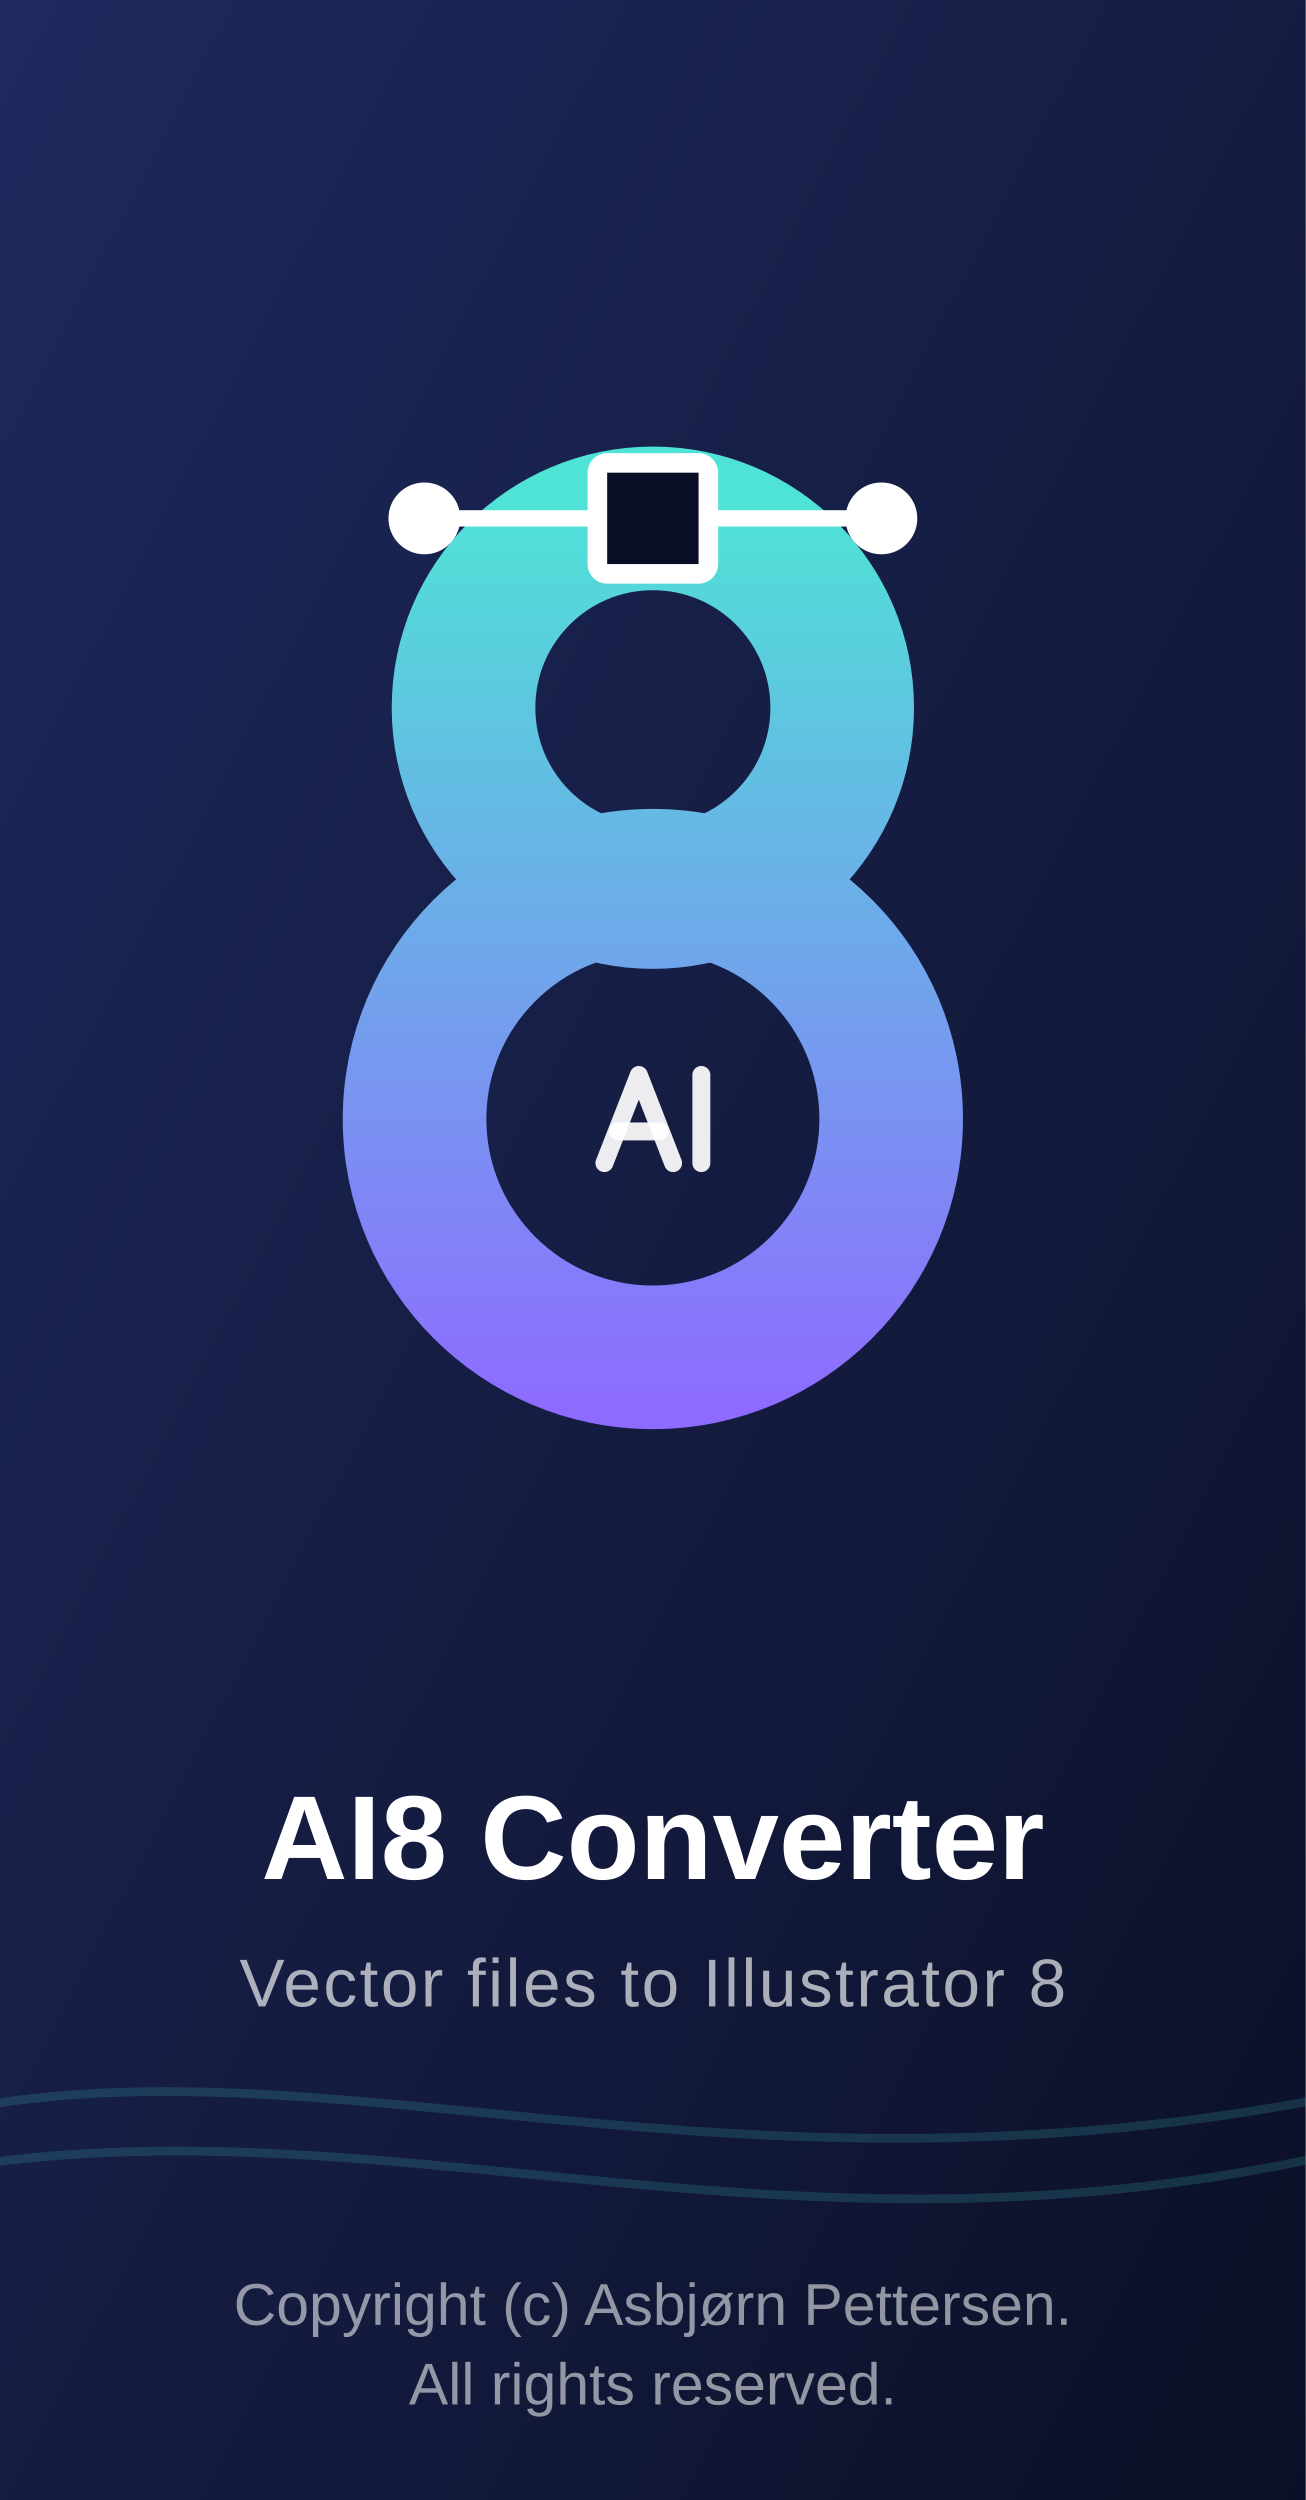
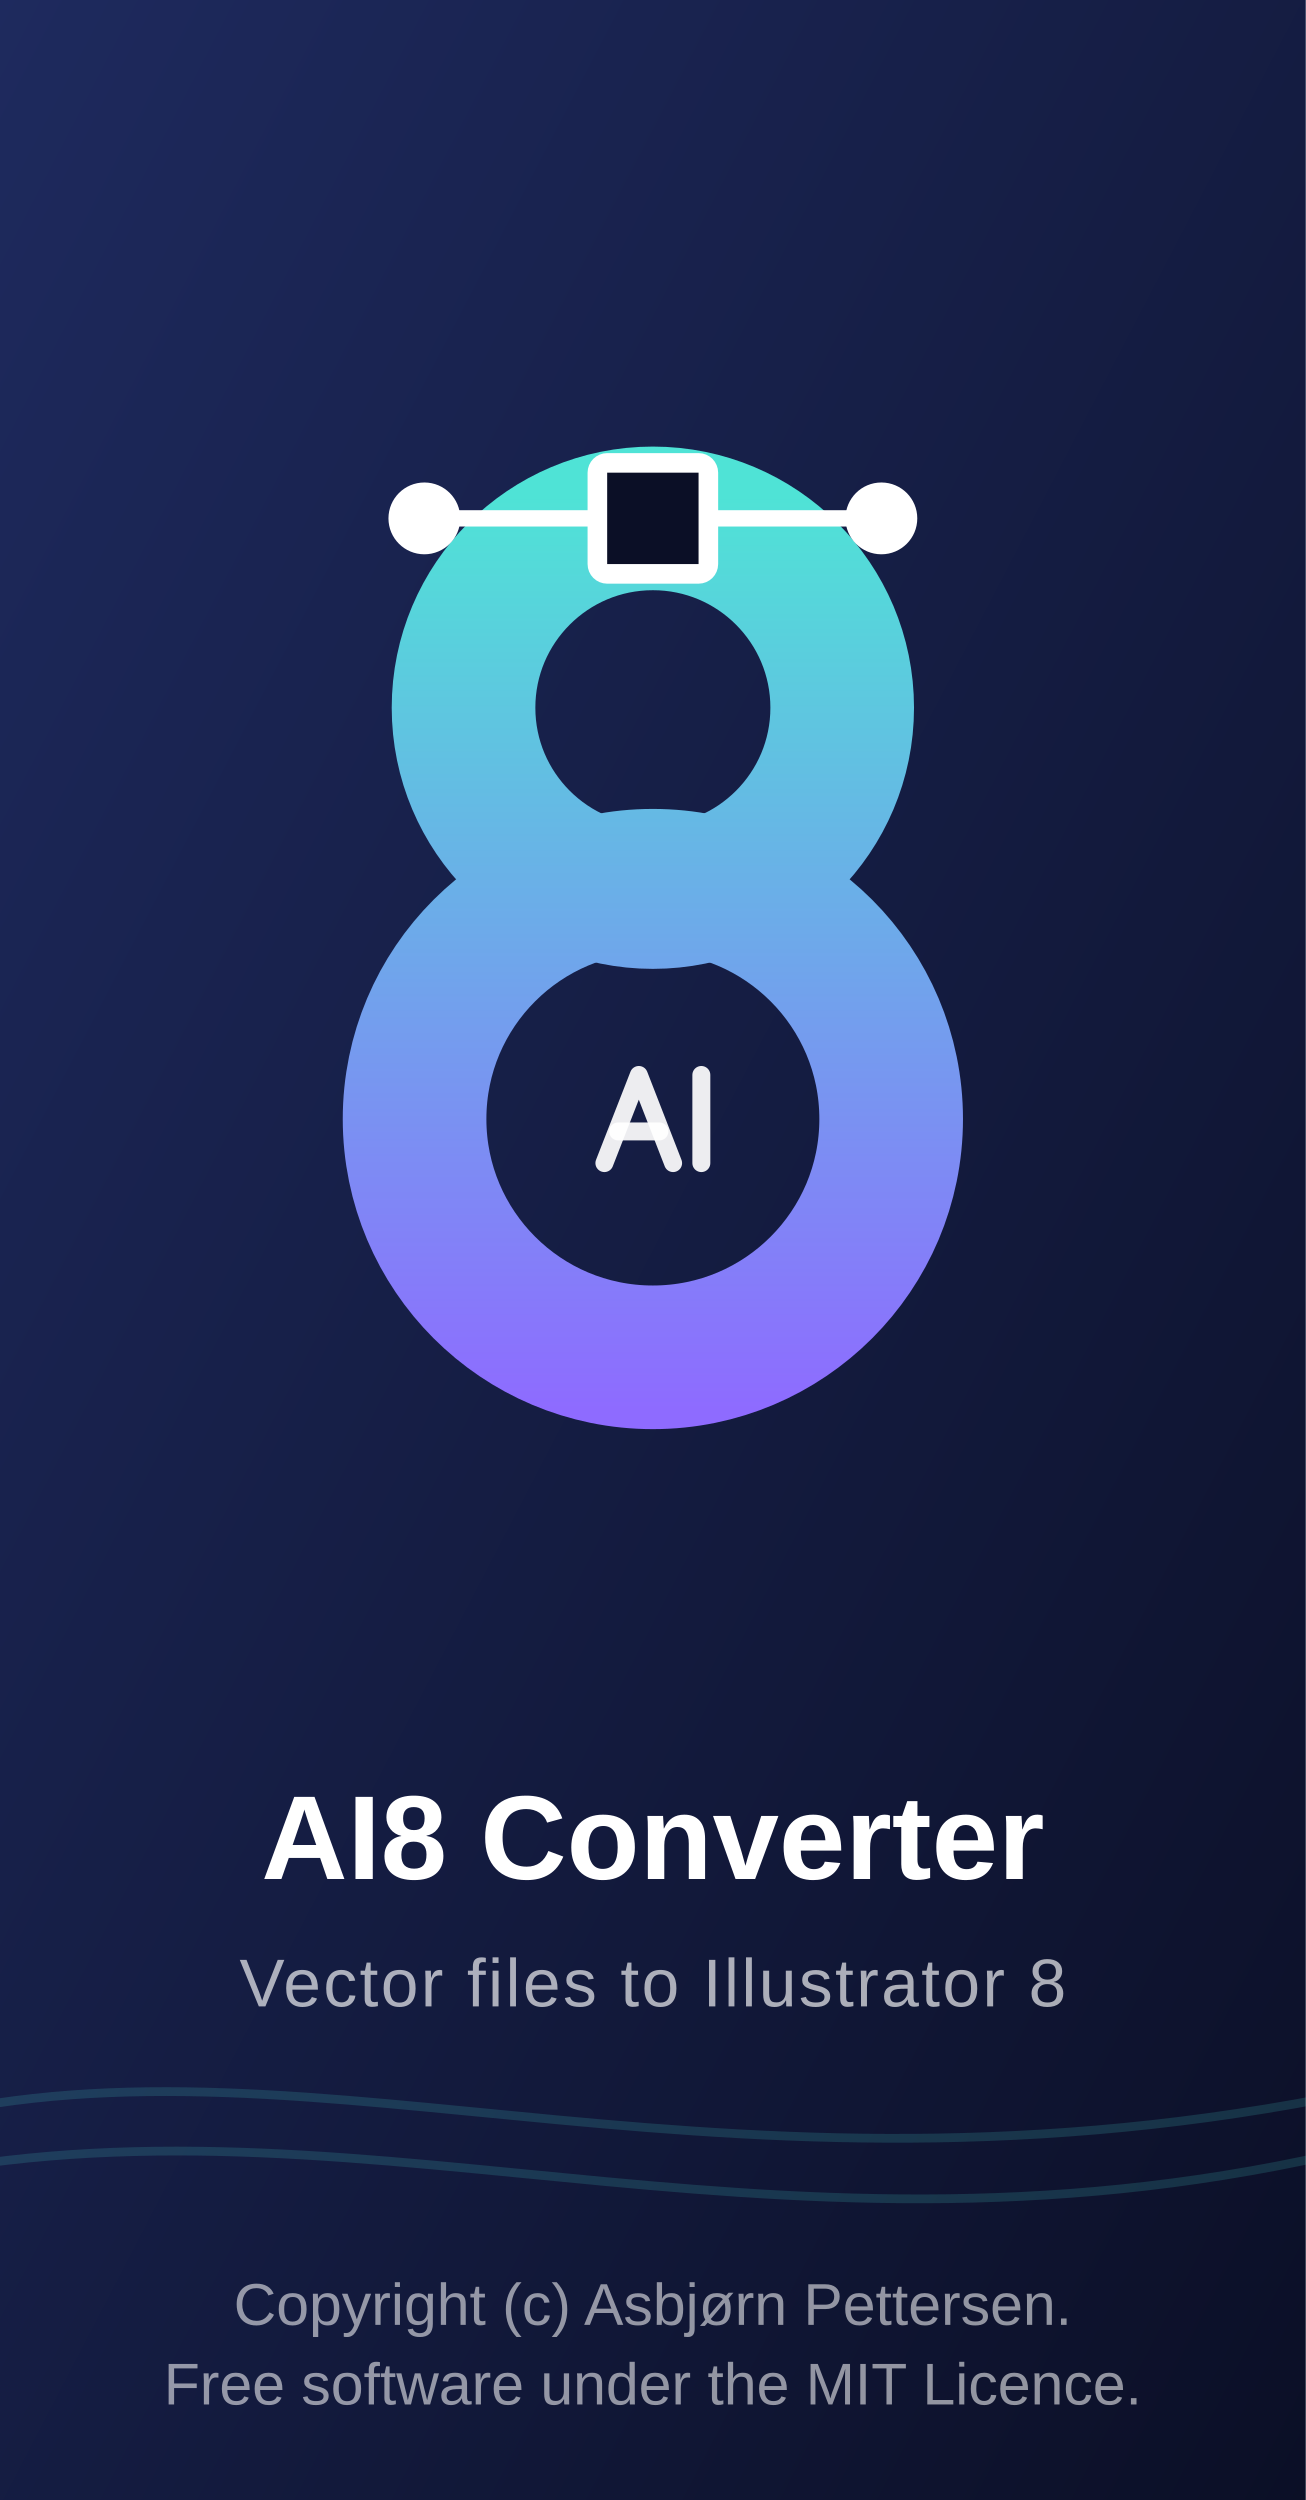
<svg xmlns="http://www.w3.org/2000/svg" viewBox="0 0 164 314" width="164" height="314">
  <defs>
    <linearGradient id="bg" x1="0" y1="0" x2="1" y2="1">
      <stop offset="0" stop-color="#1E2A5E" />
      <stop offset="1" stop-color="#0B0F26" />
    </linearGradient>
    <linearGradient id="ink" gradientUnits="userSpaceOnUse" x1="512" y1="240" x2="512" y2="800">
      <stop offset="0" stop-color="#4FE3D6" />
      <stop offset="1" stop-color="#8E6BFF" />
    </linearGradient>
  </defs>
  <rect width="164" height="314" fill="url(#bg)" />
  <g fill="none" stroke="#4FE3D6" stroke-opacity="0.16" stroke-width="1.1">
    <path d="M-10,266 C40,254 92,280 174,262" />
    <path d="M-10,273 C48,262 100,288 174,269" />
  </g>
  <g transform="translate(82,118) scale(0.205) translate(-512,-512)">
    <g fill="none" stroke="url(#ink)" stroke-width="88">
      <circle cx="512" cy="370" r="116" />
      <circle cx="512" cy="622" r="146" />
    </g>
    <line x1="372" y1="254" x2="652" y2="254" stroke="#fff" stroke-width="10" stroke-linecap="round" />
    <circle cx="372" cy="254" r="22" fill="#fff" />
    <circle cx="652" cy="254" r="22" fill="#fff" />
    <rect x="478" y="220" width="68" height="68" rx="6" fill="#0B0F26" stroke="#fff" stroke-width="12" />
    <g fill="none" stroke="#FFFFFF" stroke-opacity="0.92" stroke-width="11" stroke-linecap="round" stroke-linejoin="round">
      <path d="M482.3,649.0 L503.4,595.0 L524.4,649.0" />
      <path d="M490.7,629.6 L516.0,629.6" />
      <path d="M541.7,595.0 L541.7,649.0" />
    </g>
  </g>
  <text x="82" y="236" text-anchor="middle" font-family="Segoe UI, Helvetica Neue, Arial, sans-serif" font-weight="600" font-size="15" fill="#FFFFFF">AI8 Converter</text>
  <text x="82" y="252" text-anchor="middle" font-family="Segoe UI, Helvetica Neue, Arial, sans-serif" font-size="8.5" fill="#FFFFFF" fill-opacity="0.65" letter-spacing="0.3">Vector files to Illustrator 8</text>
  <text x="82" y="292" text-anchor="middle" font-family="Segoe UI, Helvetica Neue, Arial, sans-serif" font-size="7.4" fill="#FFFFFF" fill-opacity="0.55">Copyright (c) Asbjørn Pettersen.</text>
-   <text x="82" y="302" text-anchor="middle" font-family="Segoe UI, Helvetica Neue, Arial, sans-serif" font-size="7.4" fill="#FFFFFF" fill-opacity="0.55">All rights reserved.</text>
+   <text x="82" y="302" text-anchor="middle" font-family="Segoe UI, Helvetica Neue, Arial, sans-serif" font-size="7.4" fill="#FFFFFF" fill-opacity="0.55">Free software under the MIT Licence.</text>
</svg>
